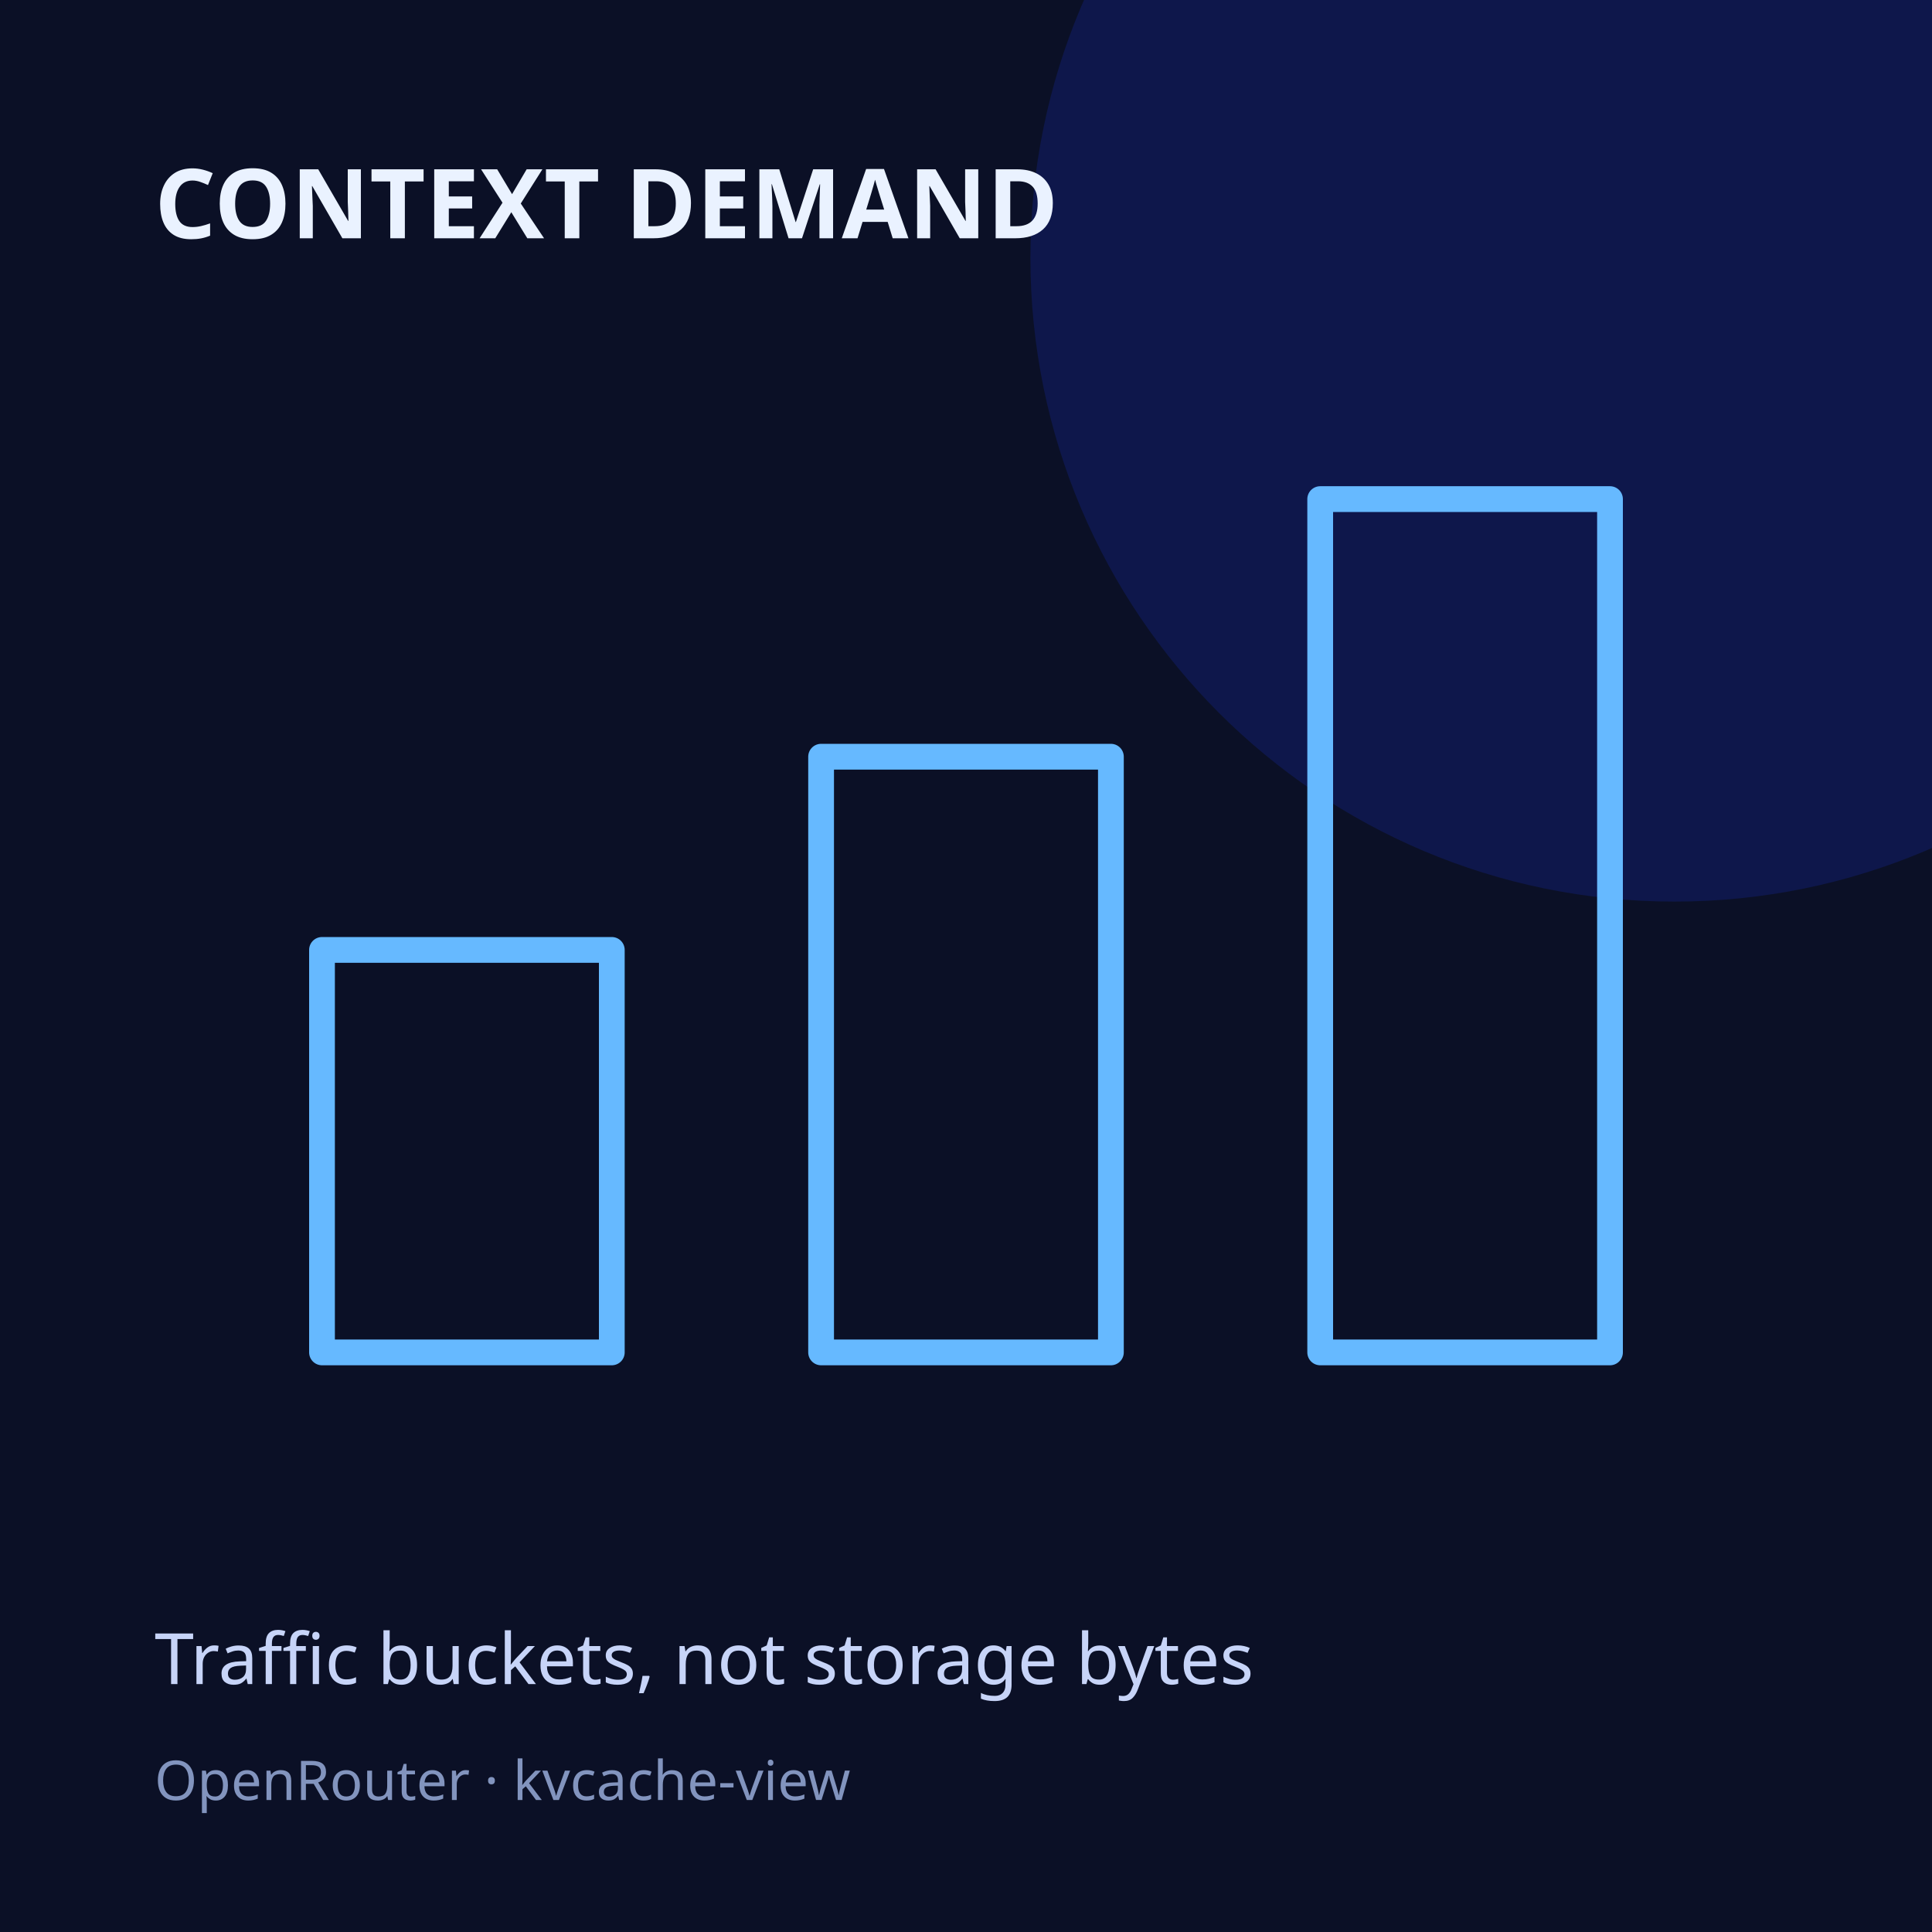
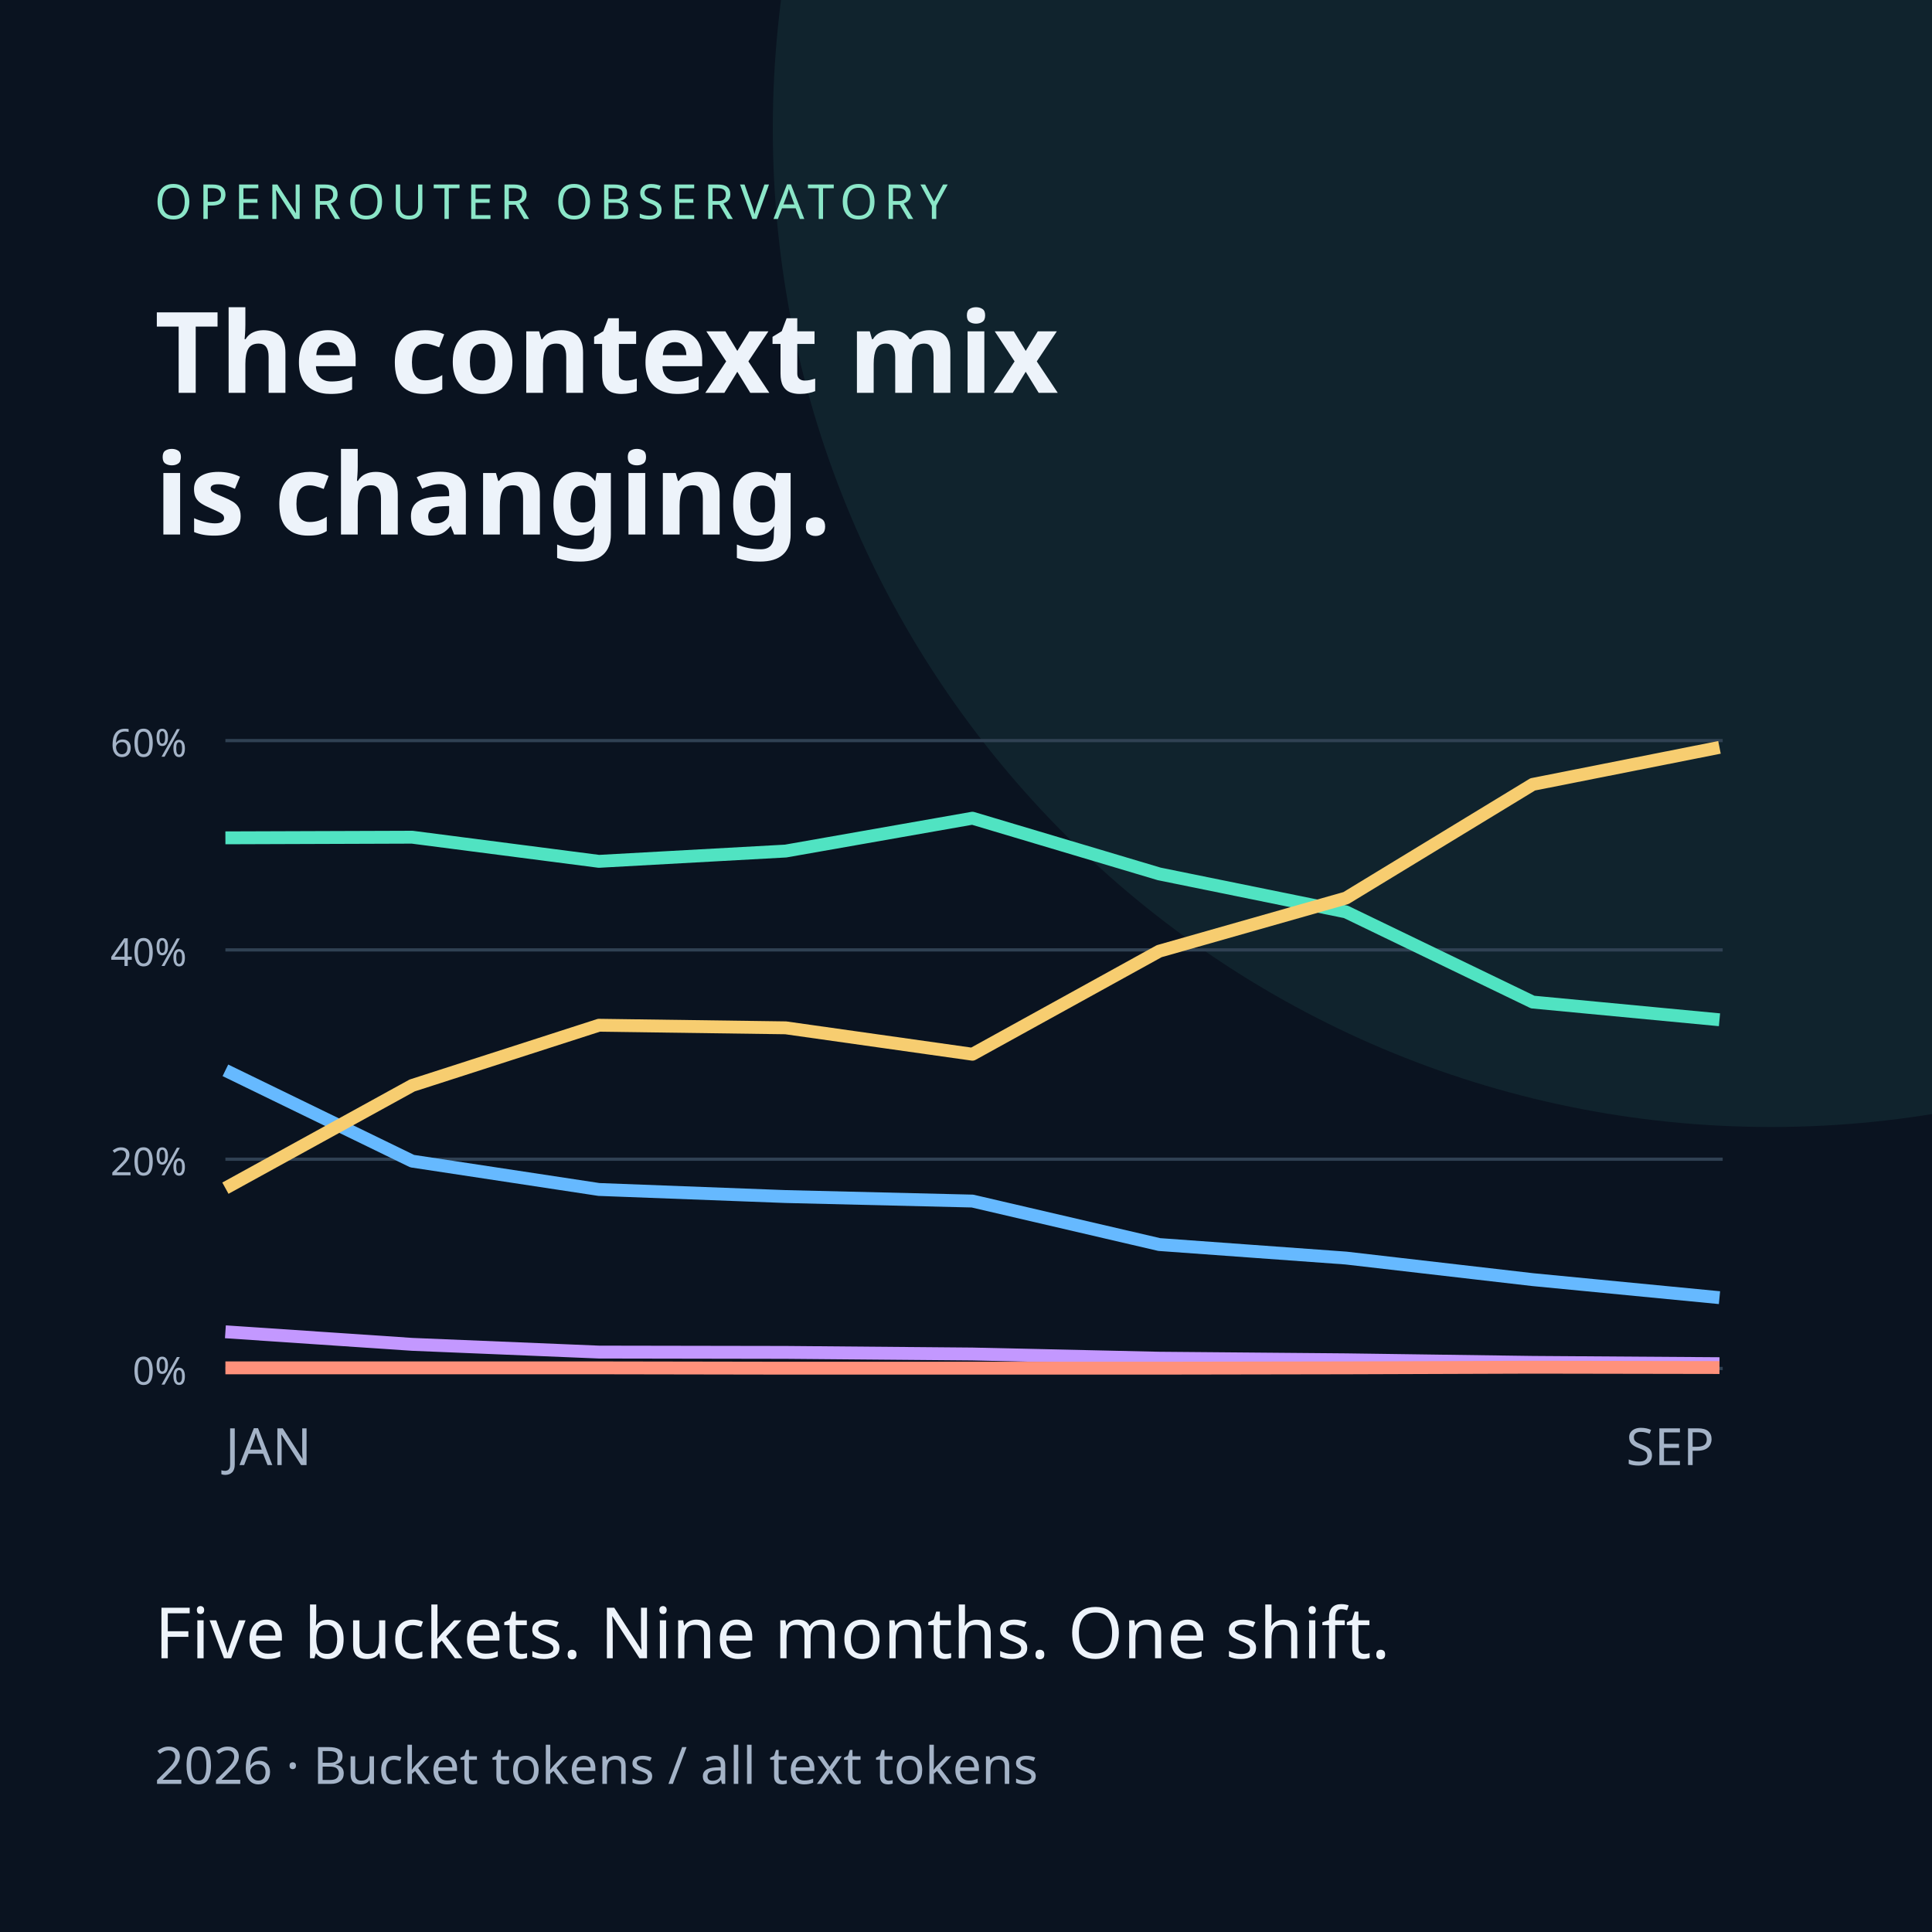
- <svg xmlns="http://www.w3.org/2000/svg" viewBox="0 0 600 600" role="img" aria-label="CONTEXT DEMAND: Traffic buckets, not storage bytes">
-   <rect width="600" height="600" fill="#0b1026" />
-   <circle cx="520" cy="80" r="200" fill="#1428a0" opacity=".3" />
-   <text x="48" y="74" fill="#eaf2ff" font-family="system-ui,sans-serif" font-size="30" font-weight="700">CONTEXT DEMAND</text>
-   <g fill="none" stroke="#66b9ff" stroke-width="8" stroke-linecap="round" stroke-linejoin="round">
-     <rect x="100" y="295" width="90" height="125" />
-     <rect x="255" y="235" width="90" height="185" />
-     <rect x="410" y="155" width="90" height="265" />
-   </g>
-   <text x="48" y="523" fill="#c7d4f8" font-family="system-ui,sans-serif" font-size="22">Traffic buckets, not storage bytes</text>
-   <text x="48" y="559" fill="#8294be" font-family="system-ui,sans-serif" font-size="17">OpenRouter · kvcache-view</text>
+ <svg xmlns="http://www.w3.org/2000/svg" viewBox="0 0 600 600" role="img" aria-label="Context demand: January to September 2026 request-context traffic ratios">
+   <rect width="600" height="600" fill="#0a1320" />
+   <circle cx="550" cy="40" r="310" fill="#183b40" opacity=".4" />
+   <text x="48" y="68" fill="#8be6c8" font-family="system-ui,sans-serif" font-size="15" letter-spacing="2">OPENROUTER OBSERVATORY</text>
+   <text x="48" y="122" fill="#edf3fa" font-family="system-ui,sans-serif" font-size="35" font-weight="700">The context mix</text>
+   <text x="48" y="166" fill="#edf3fa" font-family="system-ui,sans-serif" font-size="35" font-weight="700">is changing.</text>
+   <path d="M70 425.0H535" stroke="#304153" />
+   <text x="58" y="430.0" text-anchor="end" fill="#a4b3c7" font-family="system-ui" font-size="12">0%</text>
+   <path d="M70 360.0H535" stroke="#304153" />
+   <text x="58" y="365.0" text-anchor="end" fill="#a4b3c7" font-family="system-ui" font-size="12">20%</text>
+   <path d="M70 295.0H535" stroke="#304153" />
+   <text x="58" y="300.0" text-anchor="end" fill="#a4b3c7" font-family="system-ui" font-size="12">40%</text>
+   <path d="M70 230.0H535" stroke="#304153" />
+   <text x="58" y="235.0" text-anchor="end" fill="#a4b3c7" font-family="system-ui" font-size="12">60%</text>
+   <polyline points="70.0,413.6 128.0,417.5 186.0,419.9 244.0,420.0 302.0,420.5 360.0,421.8 418.0,422.3 476.0,423.1 534.0,423.5" stroke="#c398ff" stroke-width="4" fill="none" stroke-linejoin="round" />
+   <polyline points="70.0,332.4 128.0,360.6 186.0,369.4 244.0,371.6 302.0,373.0 360.0,386.5 418.0,390.7 476.0,397.4 534.0,403.0" stroke="#66b9ff" stroke-width="4" fill="none" stroke-linejoin="round" />
+   <polyline points="70.0,260.2 128.0,260.0 186.0,267.5 244.0,264.3 302.0,254.1 360.0,271.4 418.0,283.2 476.0,311.2 534.0,316.7" stroke="#50e3c2" stroke-width="4" fill="none" stroke-linejoin="round" />
+   <polyline points="70.0,369.0 128.0,337.1 186.0,318.4 244.0,319.2 302.0,327.4 360.0,295.4 418.0,278.9 476.0,243.6 534.0,232.1" stroke="#f7cd70" stroke-width="4" fill="none" stroke-linejoin="round" />
+   <polyline points="70.0,424.8 128.0,424.8 186.0,424.8 244.0,424.9 302.0,424.9 360.0,424.9 418.0,424.8 476.0,424.6 534.0,424.7" stroke="#ff917b" stroke-width="4" fill="none" stroke-linejoin="round" />
+   <text x="70" y="455" fill="#a4b3c7" font-family="system-ui" font-size="16">JAN</text>
+   <text x="505" y="455" fill="#a4b3c7" font-family="system-ui" font-size="16">SEP</text>
+   <text x="48" y="515" fill="#edf3fa" font-family="system-ui,sans-serif" font-size="22">Five buckets. Nine months. One shift.</text>
+   <text x="48" y="554" fill="#a4b3c7" font-family="system-ui,sans-serif" font-size="16">2026 · Bucket tokens / all text tokens</text>
</svg>
